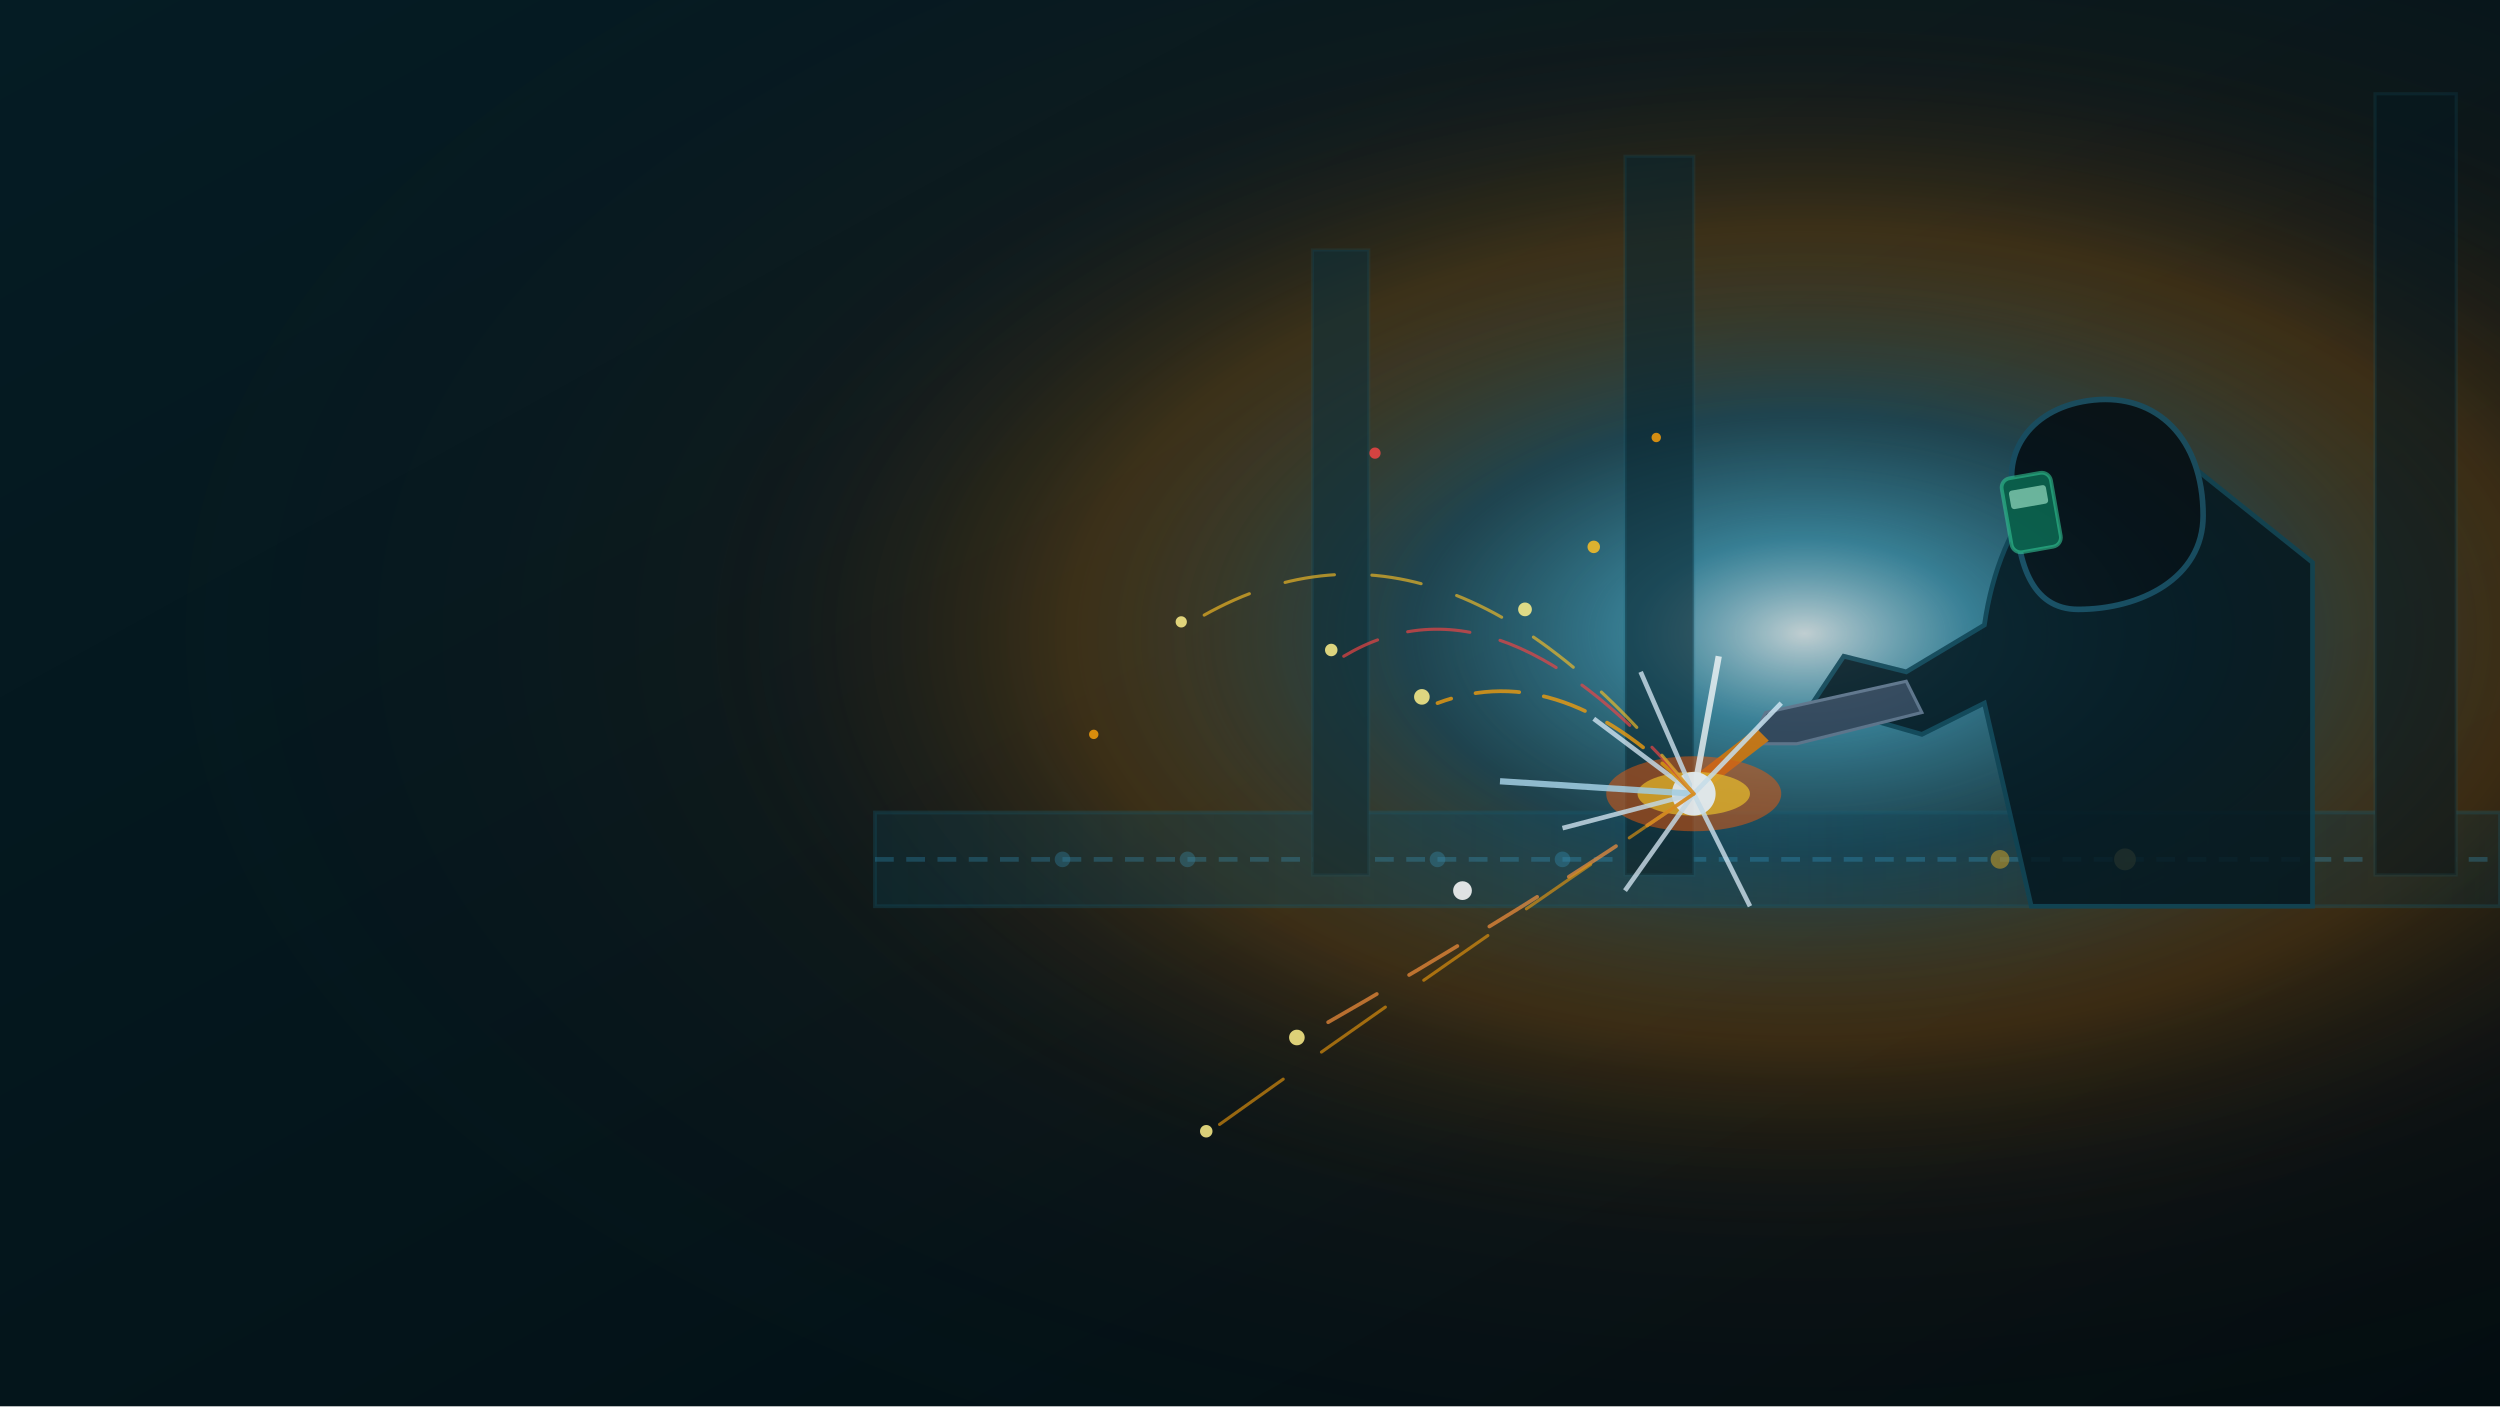
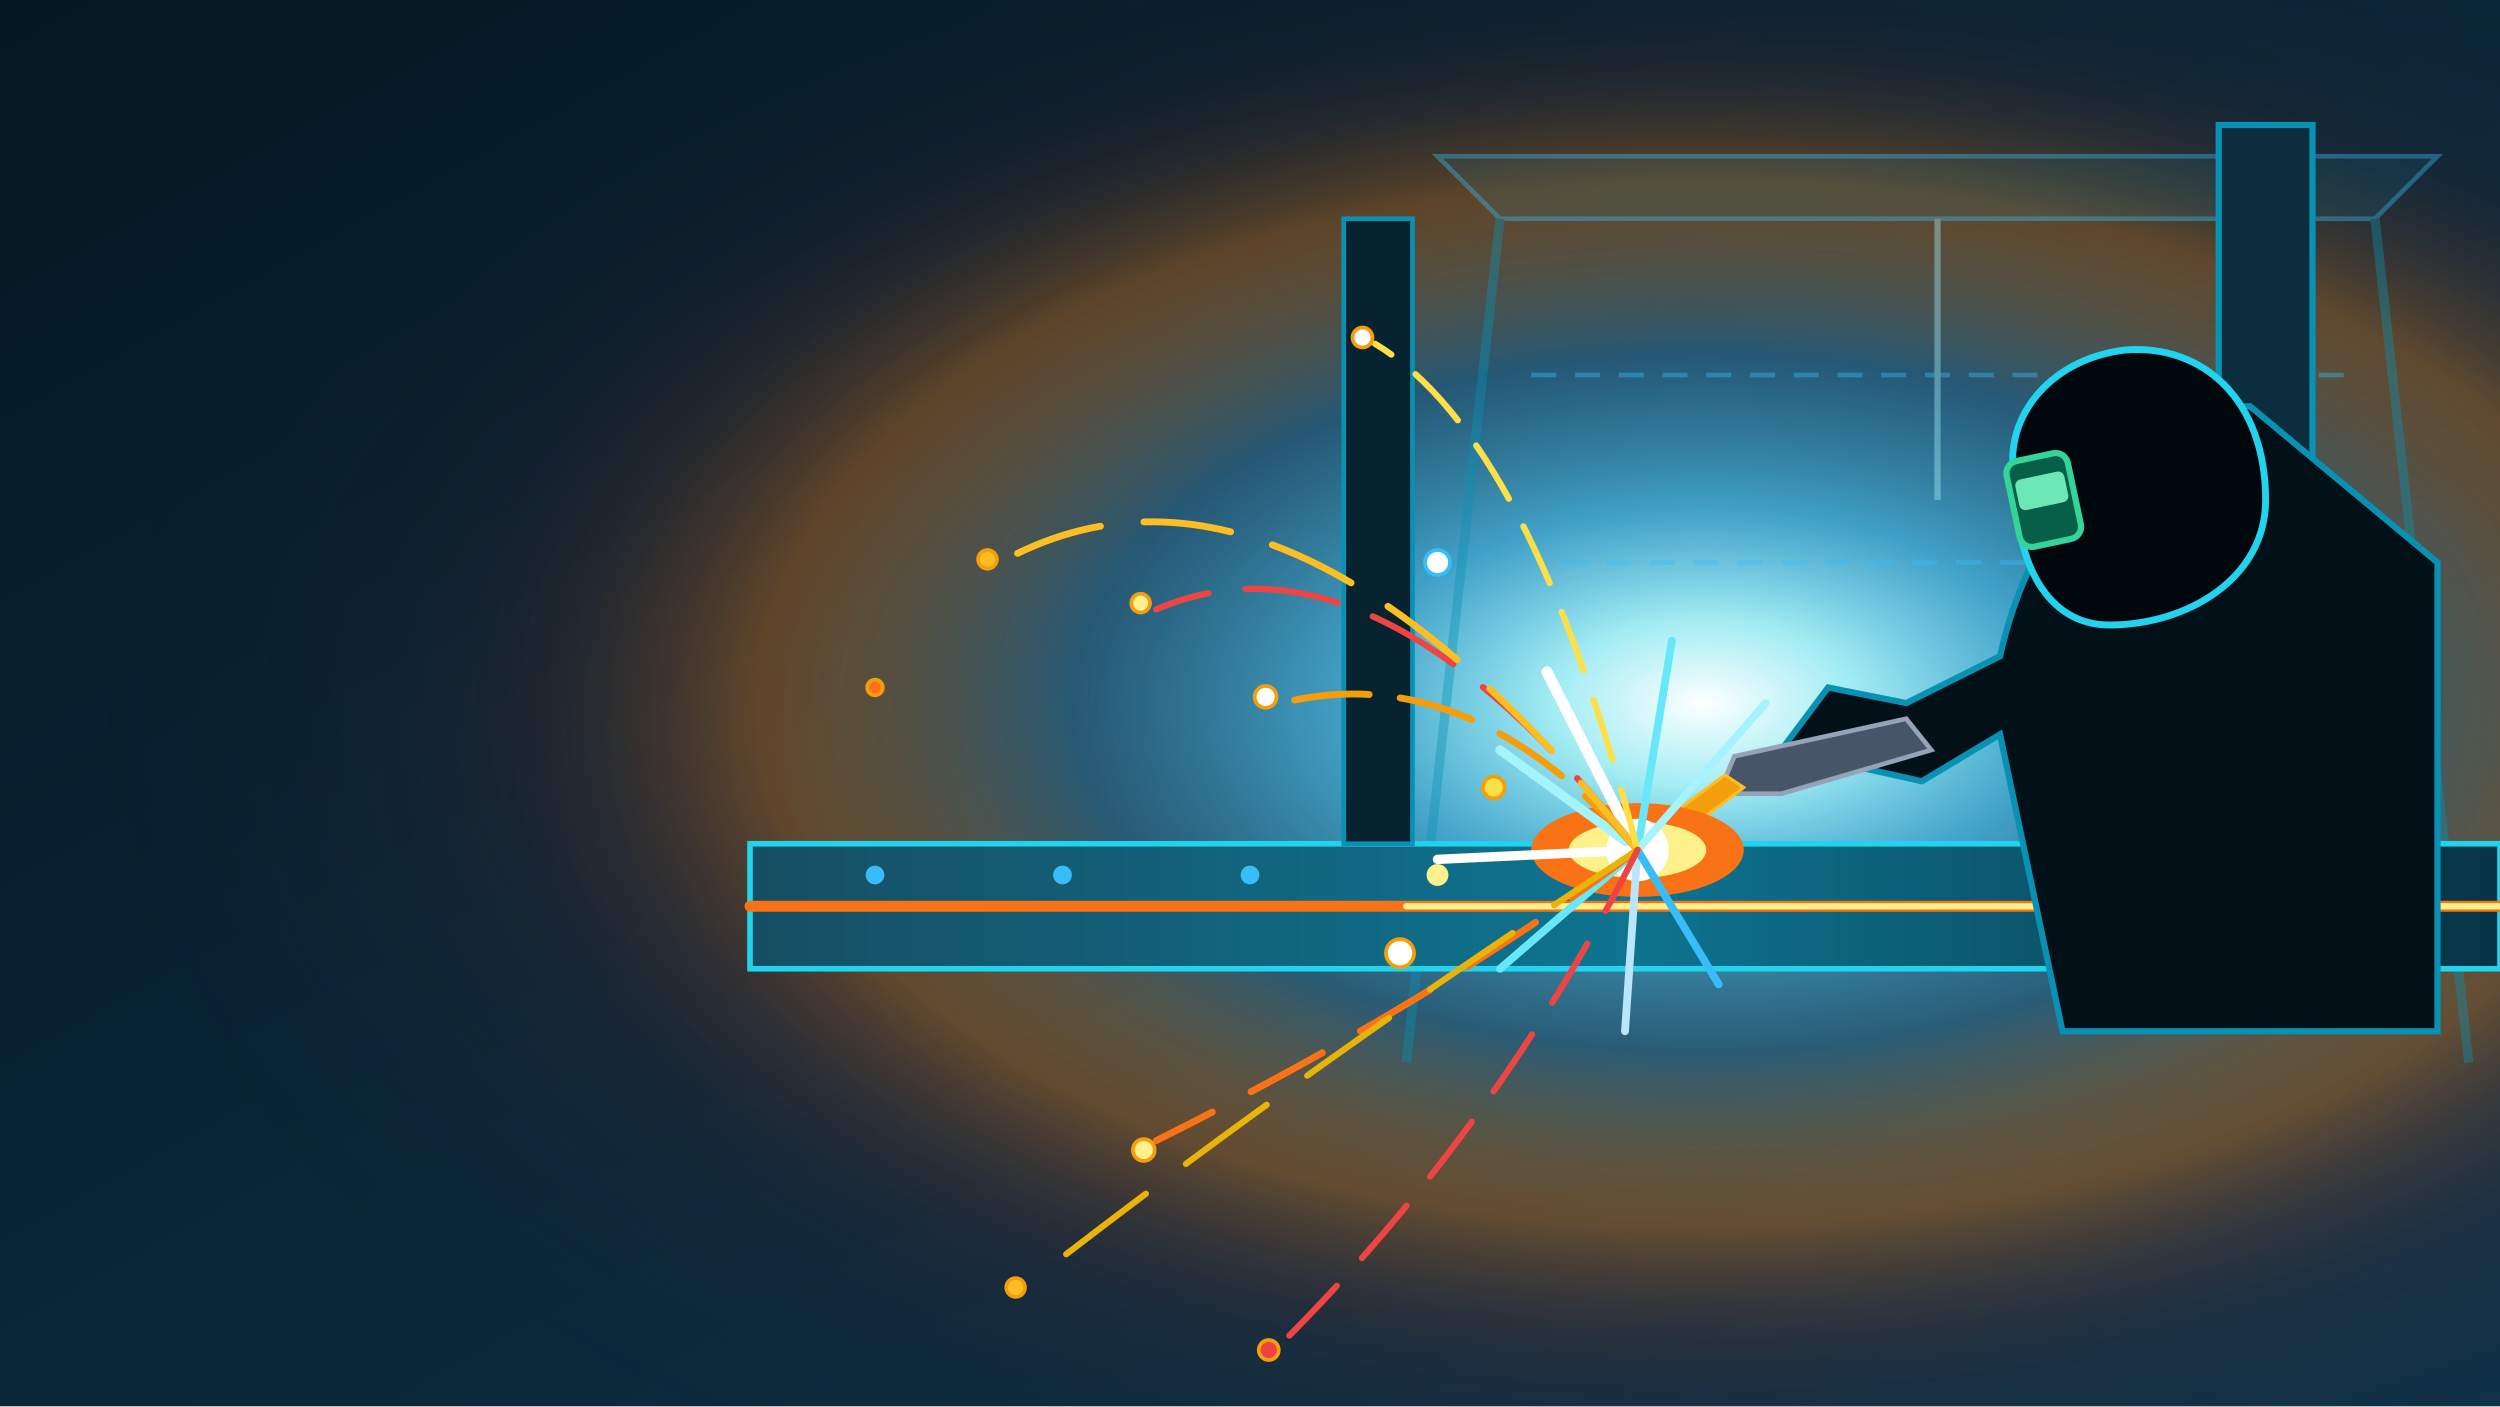
<svg xmlns="http://www.w3.org/2000/svg" viewBox="0 0 800 450" width="100%" height="100%">
  <defs>
    <linearGradient id="skillWeldBg" x1="0%" y1="0%" x2="100%" y2="100%">
-       <stop offset="0%" stop-color="#051c24" />
-       <stop offset="50%" stop-color="#04151b" />
-       <stop offset="100%" stop-color="#020c10" />
+       <stop offset="0%" stop-color="#051722" />
+       <stop offset="40%" stop-color="#082333" />
+       <stop offset="100%" stop-color="#0c3247" />
    </linearGradient>
-     <radialGradient id="arcCoreGlow" cx="72%" cy="45%" r="45%">
-       <stop offset="0%" stop-color="#e0f2fe" stop-opacity="0.8" />
-       <stop offset="15%" stop-color="#38bdf8" stop-opacity="0.55" />
-       <stop offset="35%" stop-color="#0284c7" stop-opacity="0.3" />
-       <stop offset="65%" stop-color="#f59e0b" stop-opacity="0.15" />
-       <stop offset="100%" stop-color="#020c10" stop-opacity="0" />
+     <radialGradient id="intenseArcGlow" cx="68%" cy="50%" r="50%">
+       <stop offset="0%" stop-color="#ffffff" stop-opacity="1" />
+       <stop offset="12%" stop-color="#a5f3fc" stop-opacity="0.95" />
+       <stop offset="28%" stop-color="#38bdf8" stop-opacity="0.75" />
+       <stop offset="50%" stop-color="#0284c7" stop-opacity="0.45" />
+       <stop offset="75%" stop-color="#f59e0b" stop-opacity="0.25" />
+       <stop offset="100%" stop-color="#051722" stop-opacity="0" />
    </radialGradient>
-     <radialGradient id="heatHaze" cx="72%" cy="45%" r="70%">
-       <stop offset="0%" stop-color="#fbbf24" stop-opacity="0.25" />
-       <stop offset="40%" stop-color="#ea580c" stop-opacity="0.1" />
-       <stop offset="100%" stop-color="#051c24" stop-opacity="0" />
+     <radialGradient id="fieryHeat" cx="68%" cy="52%" r="65%">
+       <stop offset="0%" stop-color="#fef08a" stop-opacity="0.5" />
+       <stop offset="30%" stop-color="#f97316" stop-opacity="0.3" />
+       <stop offset="60%" stop-color="#ef4444" stop-opacity="0.15" />
+       <stop offset="100%" stop-color="#051722" stop-opacity="0" />
    </radialGradient>
-     <linearGradient id="steelSeamGrad" x1="0%" y1="0%" x2="100%" y2="0%">
-       <stop offset="0%" stop-color="#0e3a47" stop-opacity="0.6" />
-       <stop offset="50%" stop-color="#164e63" stop-opacity="0.8" />
-       <stop offset="100%" stop-color="#082f3d" stop-opacity="0.5" />
+     <linearGradient id="hullSteel" x1="0%" y1="0%" x2="100%" y2="0%">
+       <stop offset="0%" stop-color="#164e63" />
+       <stop offset="50%" stop-color="#0e7490" />
+       <stop offset="100%" stop-color="#083344" />
    </linearGradient>
  </defs>
  <rect width="800" height="450" fill="url(#skillWeldBg)" />
-   <rect width="800" height="450" fill="url(#heatHaze)" />
-   <rect width="800" height="450" fill="url(#arcCoreGlow)" />
-   <g opacity="0.6">
-     <path d="M 280,260 L 800,260 L 800,290 L 280,290 Z" fill="url(#steelSeamGrad)" stroke="#155e75" stroke-width="1.2" stroke-opacity="0.5" />
-     <line x1="280" y1="275" x2="800" y2="275" stroke="#38bdf8" stroke-width="1.5" stroke-opacity="0.4" stroke-dasharray="6,4" />
-     <rect x="420" y="80" width="18" height="200" fill="#0c2e3a" stroke="#155e75" stroke-width="1" stroke-opacity="0.3" />
-     <rect x="520" y="50" width="22" height="230" fill="#08242e" stroke="#155e75" stroke-width="1" stroke-opacity="0.3" />
-     <rect x="760" y="30" width="26" height="250" fill="#051820" stroke="#155e75" stroke-width="1" stroke-opacity="0.3" />
-     <g fill="#38bdf8" fill-opacity="0.4">
-       <circle cx="340" cy="275" r="2.5" />
-       <circle cx="380" cy="275" r="2.5" />
-       <circle cx="460" cy="275" r="2.5" />
-       <circle cx="500" cy="275" r="2.5" />
-       <circle cx="640" cy="275" r="3" fill="#fbbf24" fill-opacity="0.7" />
-       <circle cx="680" cy="275" r="3.5" fill="#fef08a" fill-opacity="0.9" />
+   <rect width="800" height="450" fill="url(#fieryHeat)" />
+   <rect width="800" height="450" fill="url(#intenseArcGlow)" />
+   <g opacity="0.4" stroke="#38bdf8" stroke-width="1.5" fill="none">
+     <path d="M 460,50 L 780,50 L 760,70 L 480,70 Z" fill="#0891b2" fill-opacity="0.3" />
+     <line x1="480" y1="70" x2="450" y2="340" stroke-width="3" stroke="#0891b2" />
+     <line x1="760" y1="70" x2="790" y2="340" stroke-width="3" stroke="#0891b2" />
+     <line x1="490" y1="120" x2="750" y2="120" stroke-dasharray="8,6" />
+     <line x1="500" y1="180" x2="740" y2="180" stroke-dasharray="8,6" />
+     <line x1="620" y1="70" x2="620" y2="160" stroke="#a5f3fc" stroke-width="2" />
+   </g>
+   <g>
+     <path d="M 240,270 L 800,270 L 800,310 L 240,310 Z" fill="url(#hullSteel)" stroke="#22d3ee" stroke-width="1.8" />
+     <line x1="240" y1="290" x2="800" y2="290" stroke="#f97316" stroke-width="3.5" stroke-linecap="round" />
+     <line x1="450" y1="290" x2="800" y2="290" stroke="#fef08a" stroke-width="2" stroke-linecap="round" />
+     <g fill="#38bdf8">
+       <circle cx="280" cy="280" r="3" />
+       <circle cx="340" cy="280" r="3" />
+       <circle cx="400" cy="280" r="3" />
+       <circle cx="460" cy="280" r="3.5" fill="#fef08a" />
+       <circle cx="520" cy="280" r="3.5" fill="#fef08a" />
+       <circle cx="700" cy="280" r="3" fill="#67e8f9" />
+       <circle cx="760" cy="280" r="3" fill="#67e8f9" />
    </g>
+     <rect x="710" y="40" width="30" height="230" fill="#0c2d3d" stroke="#0891b2" stroke-width="2" />
+     <rect x="430" y="70" width="22" height="200" fill="#082330" stroke="#0891b2" stroke-width="1.5" />
  </g>
-   <g opacity="0.85">
-     <path d="M 690,140 C 660,140 640,165 635,200 L 610,215 L 590,210 L 580,225 L 615,235 L 635,225 L 650,290 L 740,290 L 740,180 Z" fill="#041720" stroke="#0e4354" stroke-width="1.5" />
-     <path d="M 645,160 C 640,145 650,130 670,128 C 690,126 705,140 705,165 C 705,185 685,195 665,195 C 650,195 645,180 645,160 Z" fill="#020c12" stroke="#164e63" stroke-width="1.8" />
-     <rect x="642" y="152" width="16" height="24" rx="3" fill="#065f46" stroke="#34d399" stroke-width="1.2" stroke-opacity="0.6" transform="rotate(-10 650 164)" />
-     <rect x="644" y="156" width="12" height="6" rx="1" fill="#a7f3d0" fill-opacity="0.7" transform="rotate(-10 650 164)" />
-     <path d="M 610,218 L 565,228 L 560,238 L 575,238 L 615,228 Z" fill="#334155" stroke="#64748b" stroke-width="1" />
-     <polygon points="562,233 540,250 544,254 566,237" fill="#d97706" />
-     <ellipse cx="542" cy="254" rx="28" ry="12" fill="#ea580c" fill-opacity="0.6" />
-     <ellipse cx="542" cy="254" rx="18" ry="7" fill="#fbbf24" fill-opacity="0.8" />
-     <circle cx="542" cy="254" r="7" fill="#ffffff" />
-     <g stroke="#e0f2fe" stroke-width="1.5" opacity="0.85">
-       <line x1="542" y1="254" x2="510" y2="230" />
-       <line x1="542" y1="254" x2="525" y2="215" />
-       <line x1="542" y1="254" x2="550" y2="210" stroke-width="2" stroke="#ffffff" />
-       <line x1="542" y1="254" x2="570" y2="225" />
-       <line x1="542" y1="254" x2="500" y2="265" />
-       <line x1="542" y1="254" x2="520" y2="285" />
-       <line x1="542" y1="254" x2="560" y2="290" />
-       <line x1="542" y1="254" x2="480" y2="250" stroke-width="2" stroke="#bae6fd" />
+   <g>
+     <path d="M 720,130 C 680,130 650,165 640,210 L 610,225 L 585,220 L 570,240 L 615,250 L 640,235 L 660,330 L 780,330 L 780,180 Z" fill="#021018" stroke="#0891b2" stroke-width="2" />
+     <path d="M 645,155 C 640,135 655,115 680,112 C 705,110 725,128 725,160 C 725,185 700,200 675,200 C 655,200 645,180 645,155 Z" fill="#01080d" stroke="#22d3ee" stroke-width="2.2" />
+     <rect x="644" y="146" width="20" height="28" rx="4" fill="#065f46" stroke="#34d399" stroke-width="2" transform="rotate(-12 654 160)" />
+     <rect x="646" y="152" width="16" height="10" rx="2" fill="#6ee7b7" transform="rotate(-12 654 160)" />
+     <path d="M 610,230 L 555,242 L 550,254 L 570,254 L 618,240 Z" fill="#475569" stroke="#94a3b8" stroke-width="1.5" />
+     <polygon points="552,248 525,268 530,273 558,252" fill="#f59e0b" stroke="#fbbf24" stroke-width="1" />
+     <ellipse cx="524" cy="272" rx="34" ry="15" fill="#f97316" />
+     <ellipse cx="524" cy="272" rx="22" ry="9" fill="#fef08a" />
+     <circle cx="524" cy="272" r="10" fill="#ffffff" />
+     <g stroke="#ffffff" stroke-width="2.5" stroke-linecap="round">
+       <line x1="524" y1="272" x2="480" y2="240" stroke="#a5f3fc" stroke-width="3" />
+       <line x1="524" y1="272" x2="495" y2="215" stroke="#ffffff" stroke-width="3.5" />
+       <line x1="524" y1="272" x2="535" y2="205" stroke="#67e8f9" stroke-width="2.5" />
+       <line x1="524" y1="272" x2="565" y2="225" stroke="#a5f3fc" />
+       <line x1="524" y1="272" x2="460" y2="275" stroke="#ffffff" stroke-width="3" />
+       <line x1="524" y1="272" x2="480" y2="310" stroke="#67e8f9" stroke-width="2.5" />
+       <line x1="524" y1="272" x2="520" y2="330" stroke="#bae6fd" />
+       <line x1="524" y1="272" x2="550" y2="315" stroke="#38bdf8" />
    </g>
-     <path d="M 542,254 Q 500,210 460,225" fill="none" stroke="#f59e0b" stroke-width="1.2" stroke-linecap="round" stroke-dasharray="14,8" opacity="0.9" />
-     <path d="M 542,254 Q 480,180 430,210" fill="none" stroke="#ef4444" stroke-width="1" stroke-linecap="round" stroke-dasharray="20,10" opacity="0.8" />
-     <path d="M 542,254 Q 460,150 380,200" fill="none" stroke="#fbbf24" stroke-width="1" stroke-linecap="round" stroke-dasharray="16,12" opacity="0.75" />
-     <path d="M 542,254 Q 490,290 420,330" fill="none" stroke="#fb923c" stroke-width="1.2" stroke-linecap="round" stroke-dasharray="18,12" opacity="0.8" />
-     <path d="M 542,254 Q 460,310 390,360" fill="none" stroke="#f59e0b" stroke-width="1" stroke-linecap="round" stroke-dasharray="25,15" opacity="0.7" />
-     <g fill="#fef08a">
-       <circle cx="455" cy="223" r="2.5" />
-       <circle cx="426" cy="208" r="2" />
-       <circle cx="378" cy="199" r="1.8" />
-       <circle cx="488" cy="195" r="2.2" />
-       <circle cx="415" cy="332" r="2.5" />
-       <circle cx="386" cy="362" r="2" />
-       <circle cx="468" cy="285" r="3" fill="#ffffff" />
-       <circle cx="510" cy="175" r="2" fill="#fbbf24" />
-       <circle cx="530" cy="140" r="1.5" fill="#f59e0b" />
-       <circle cx="440" cy="145" r="1.8" fill="#ef4444" />
-       <circle cx="350" cy="235" r="1.5" fill="#f59e0b" />
+     <path d="M 524,272 Q 470,210 410,225" fill="none" stroke="#f59e0b" stroke-width="2.2" stroke-linecap="round" stroke-dasharray="24,10" />
+     <path d="M 524,272 Q 440,165 370,195" fill="none" stroke="#ef4444" stroke-width="2" stroke-linecap="round" stroke-dasharray="30,12" />
+     <path d="M 524,272 Q 410,130 320,180" fill="none" stroke="#fbbf24" stroke-width="2.2" stroke-linecap="round" stroke-dasharray="28,14" />
+     <path d="M 524,272 Q 490,140 440,110" fill="none" stroke="#fde047" stroke-width="2" stroke-linecap="round" stroke-dasharray="20,10" />
+     <path d="M 524,272 Q 460,320 370,365" fill="none" stroke="#f97316" stroke-width="2.2" stroke-linecap="round" stroke-dasharray="26,14" />
+     <path d="M 524,272 Q 420,340 330,410" fill="none" stroke="#eab308" stroke-width="2" stroke-linecap="round" stroke-dasharray="32,16" />
+     <path d="M 524,272 Q 480,360 410,430" fill="none" stroke="#ef4444" stroke-width="2" stroke-linecap="round" stroke-dasharray="22,12" />
+     <g fill="#ffffff" stroke="#f59e0b" stroke-width="1.2">
+       <circle cx="405" cy="223" r="3.5" />
+       <circle cx="365" cy="193" r="3" fill="#fef08a" />
+       <circle cx="316" cy="179" r="3" fill="#fbbf24" />
+       <circle cx="436" cy="108" r="3.2" fill="#ffffff" />
+       <circle cx="460" cy="180" r="4" fill="#ffffff" stroke="#38bdf8" />
+       <circle cx="366" cy="368" r="3.5" fill="#fef08a" />
+       <circle cx="325" cy="412" r="3" fill="#fbbf24" />
+       <circle cx="406" cy="432" r="3.2" fill="#ef4444" />
+       <circle cx="448" cy="305" r="4.5" fill="#ffffff" stroke="#f59e0b" />
+       <circle cx="478" cy="252" r="3.5" fill="#fde047" />
+       <circle cx="280" cy="220" r="2.5" fill="#f97316" />
    </g>
  </g>
</svg>
